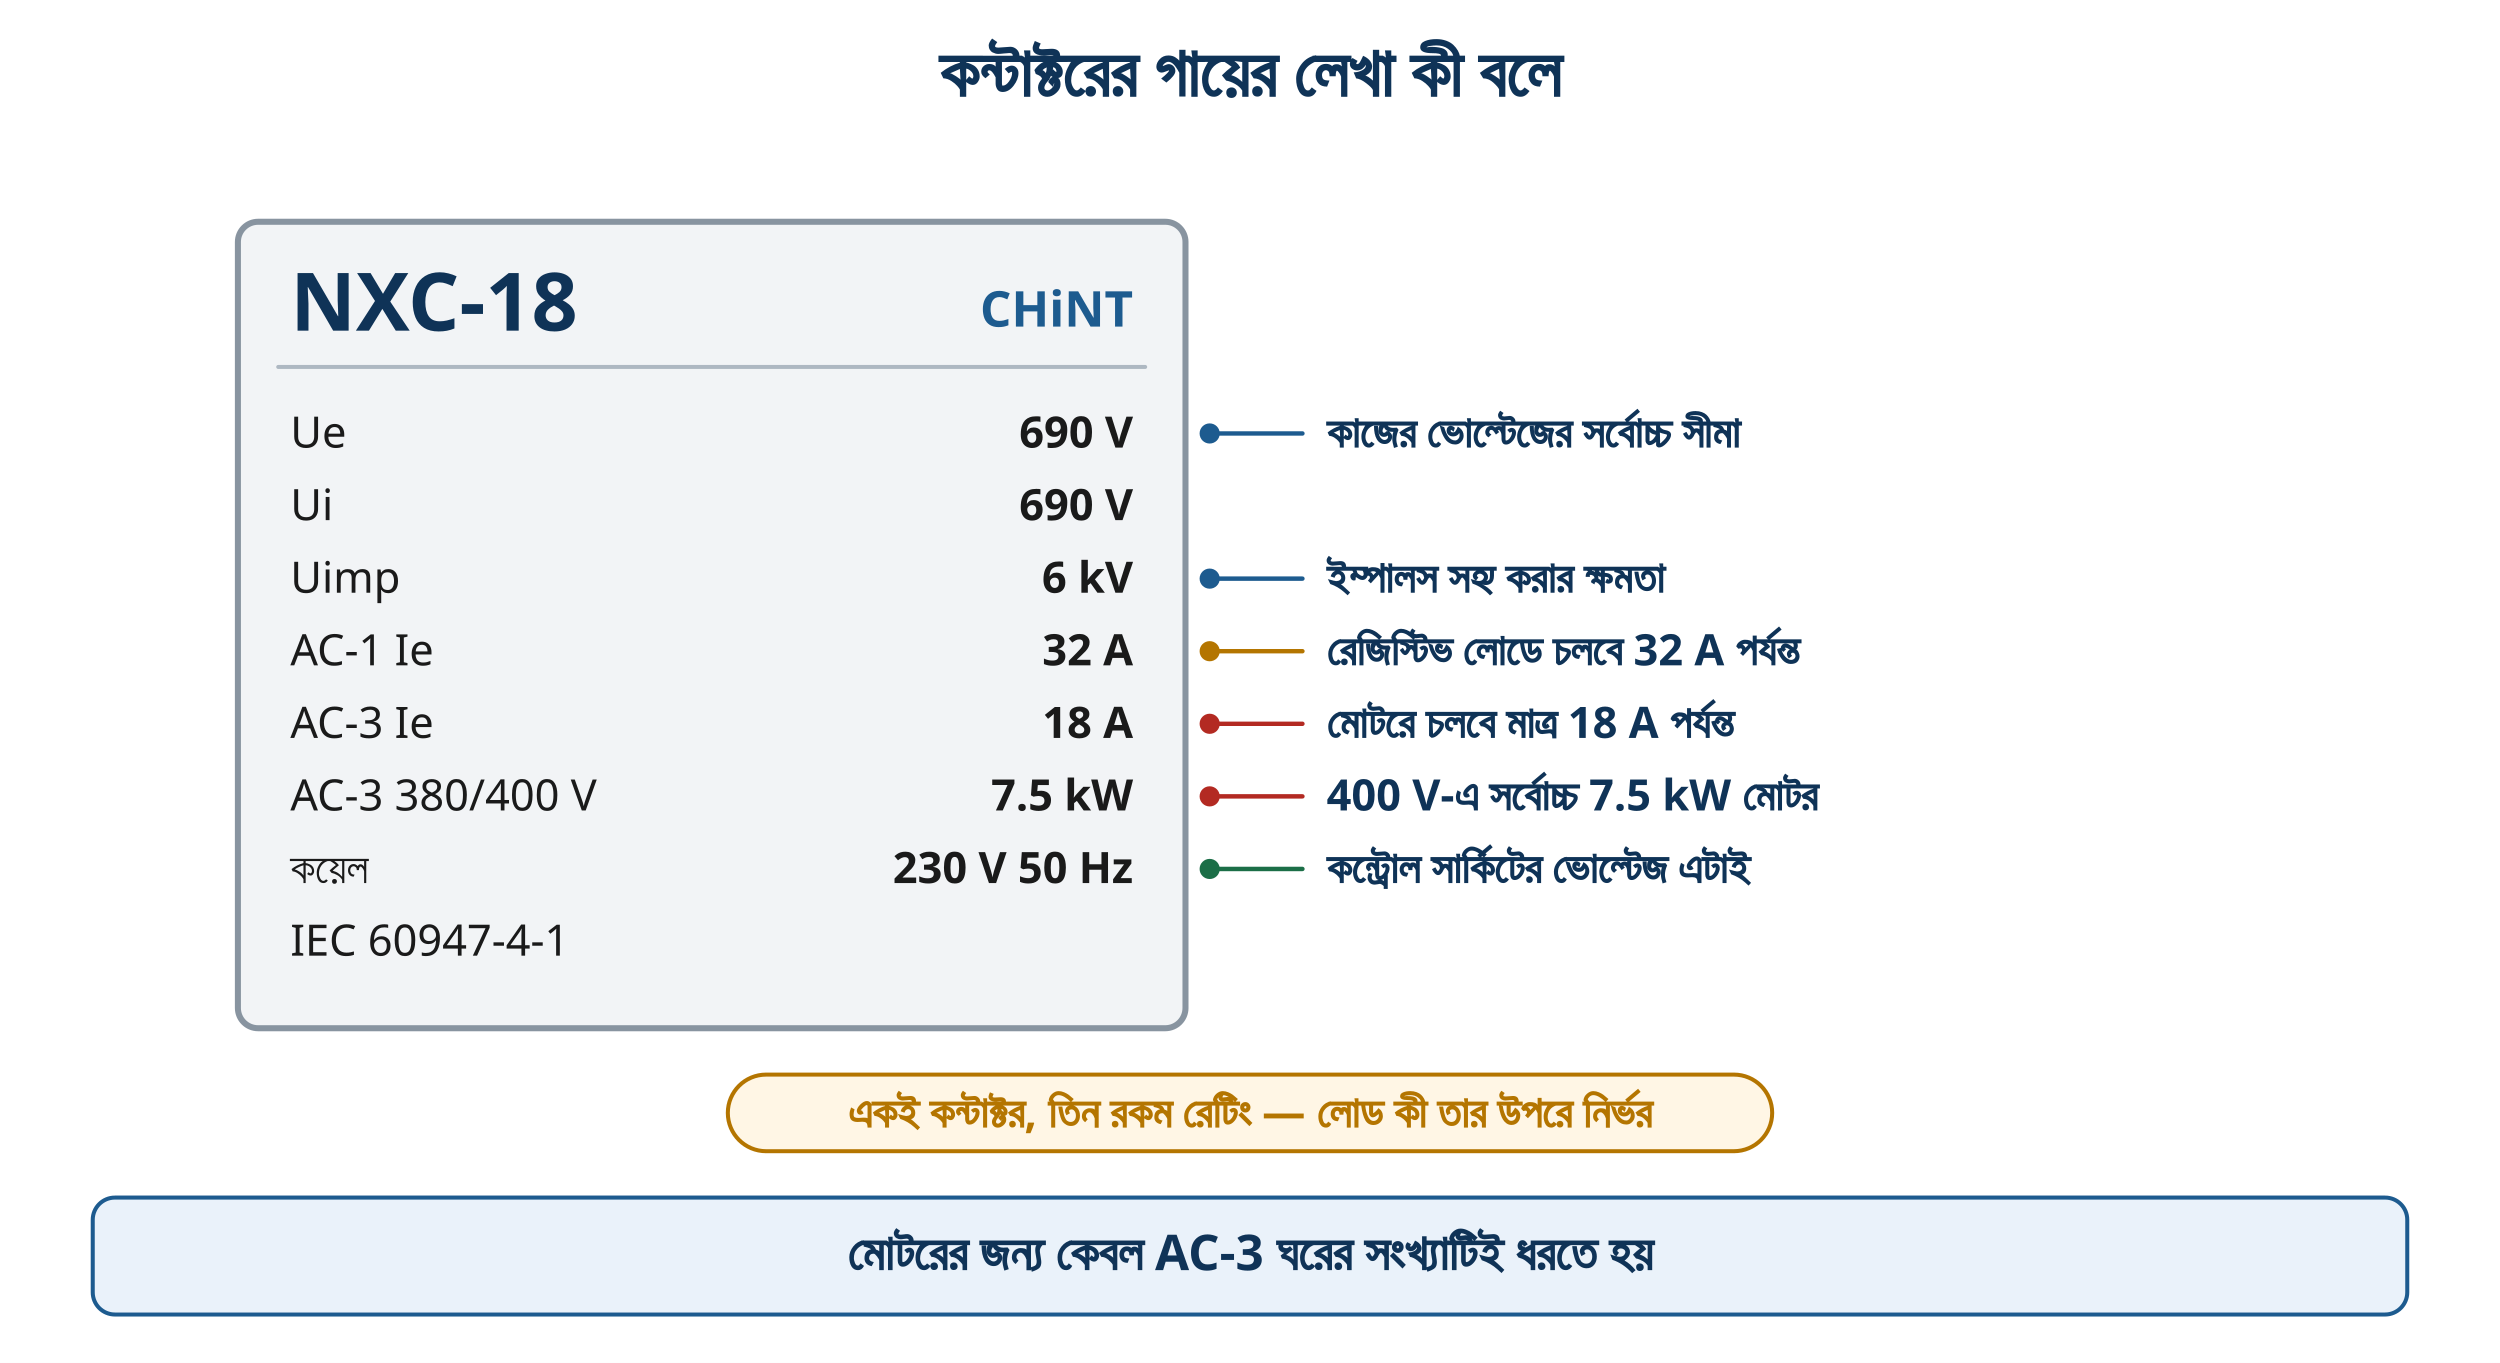
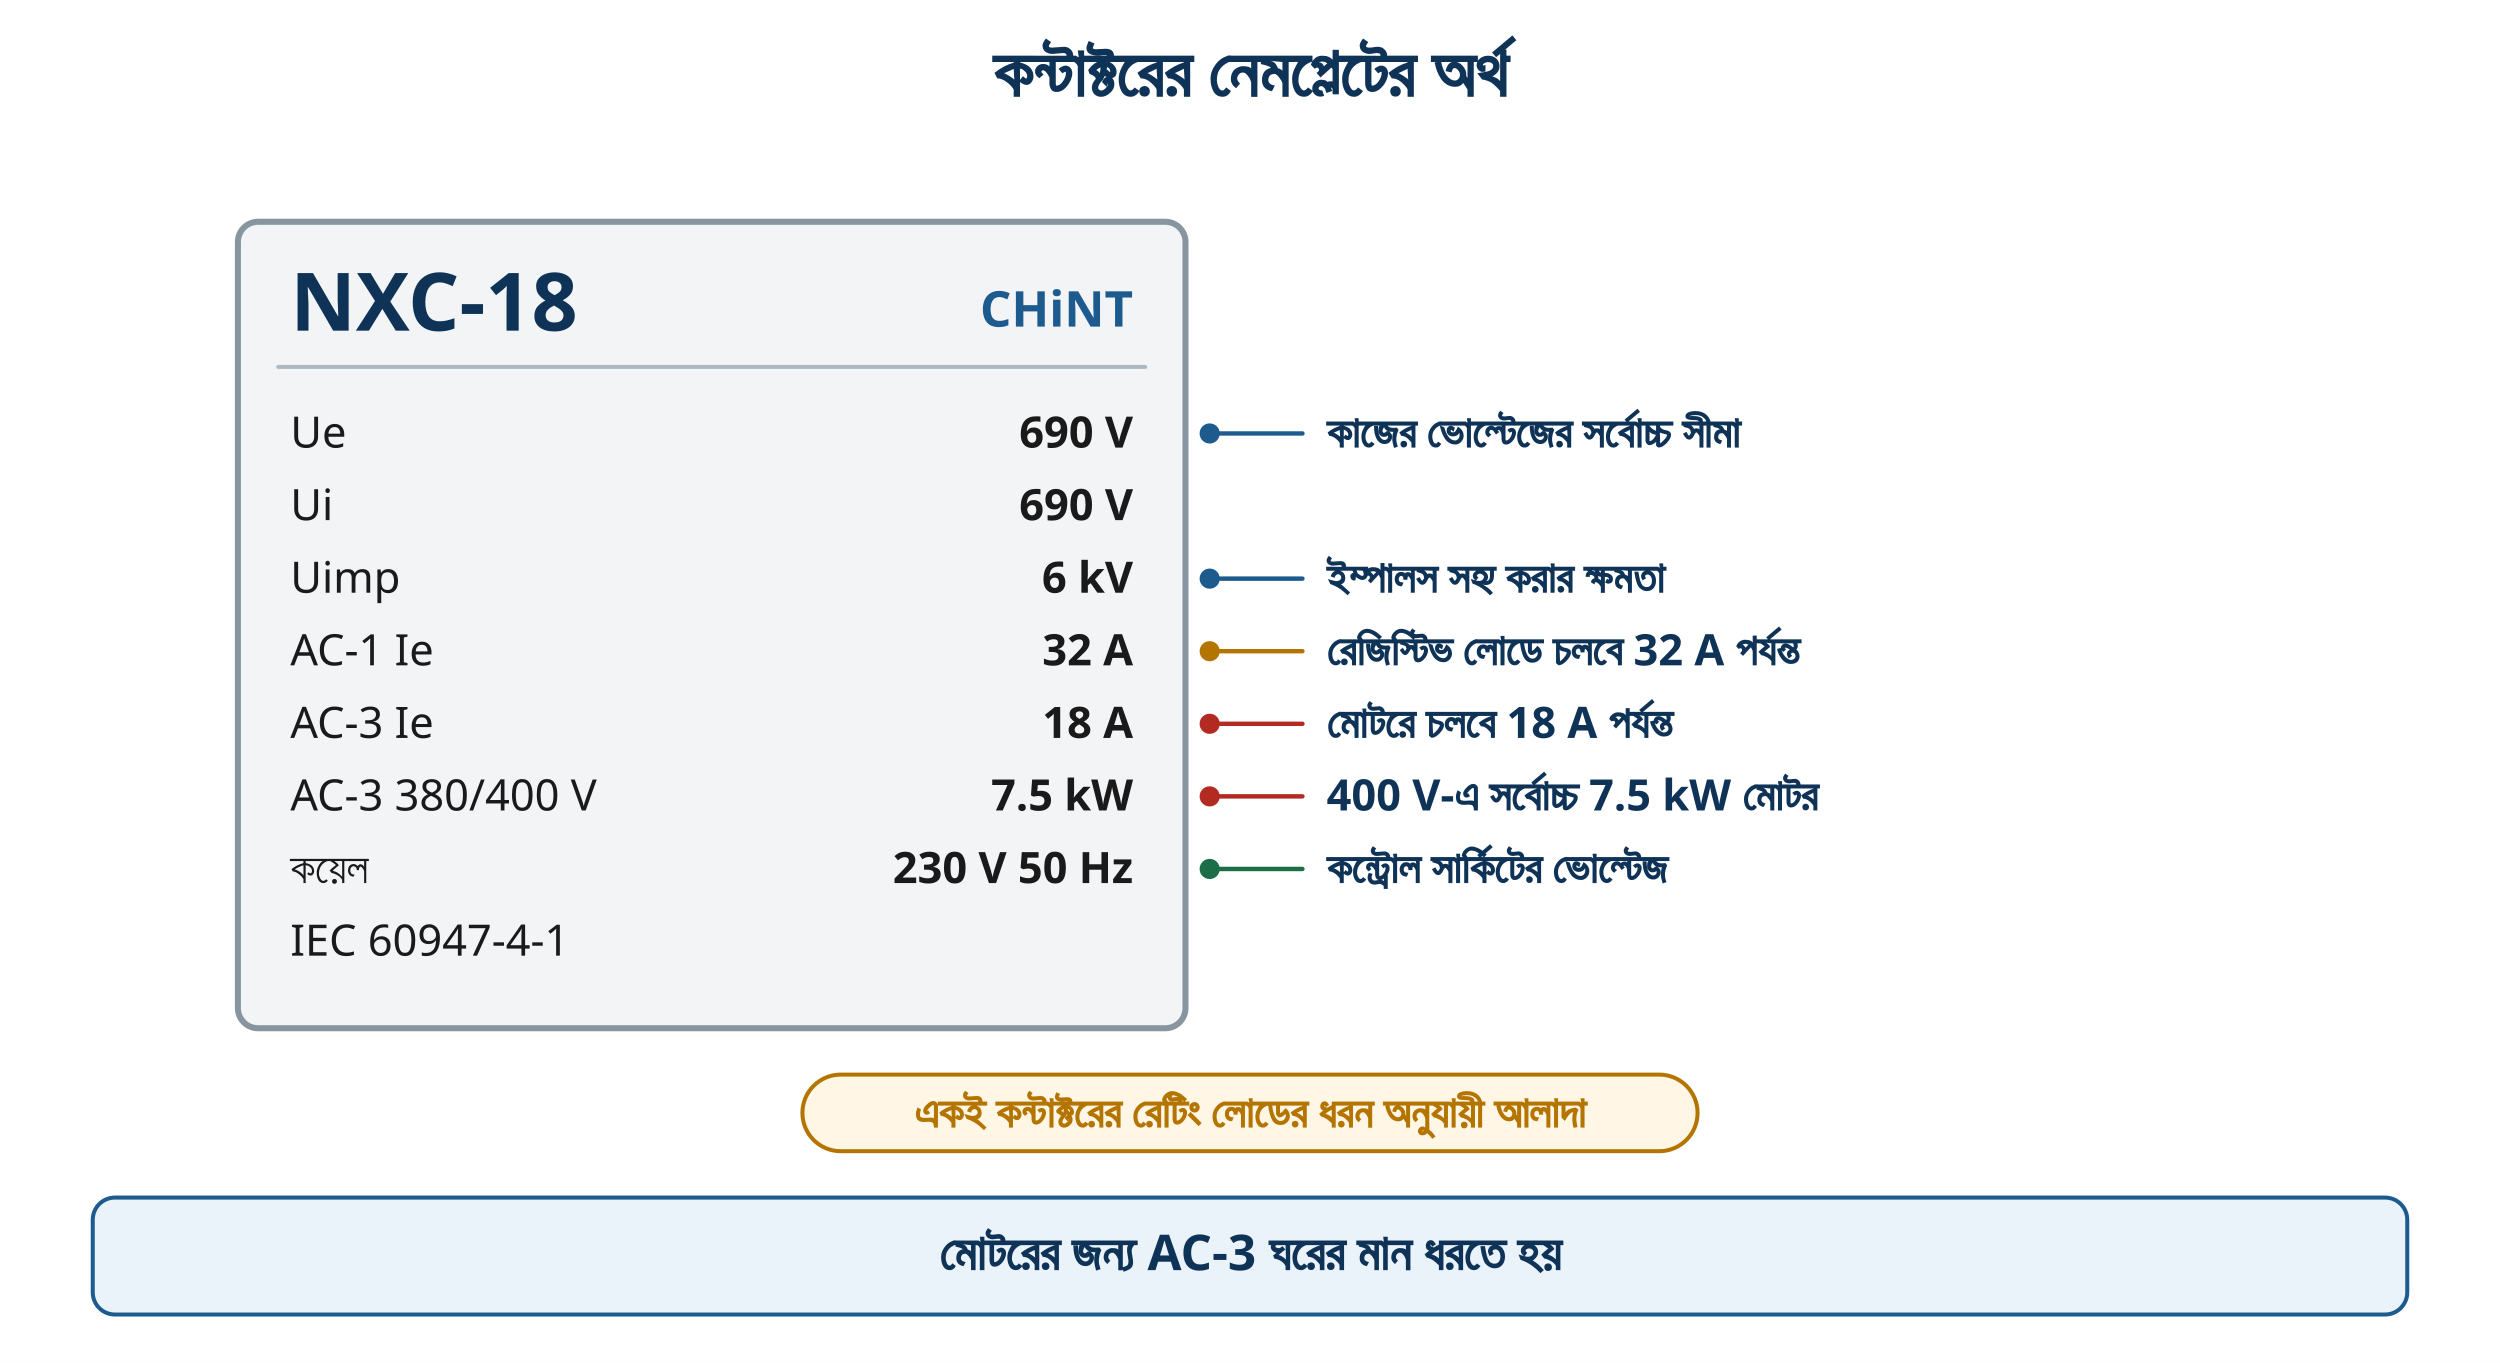
<svg xmlns="http://www.w3.org/2000/svg" width="1240" height="676" viewBox="0 0 1240 676">
  <rect width="1240" height="676" fill="#FFFFFF" />
-   <text x="620.0" y="48.0" font-family="Kalpurush" font-size="34" font-weight="700" fill="#0F3357" text-anchor="middle">কন্টাক্টরের গায়ের লেখা কী বলে</text>
+   <text x="620.0" y="48.0" font-family="Kalpurush" font-size="34" font-weight="700" fill="#0F3357" text-anchor="middle">কন্টাক্টরের নেমপ্লেটের অর্থ</text>
  <rect x="118.0" y="110.0" width="470.0" height="400.0" rx="10" fill="#F2F4F6" stroke="#8894A0" stroke-width="3" />
  <text x="144.0" y="164.0" font-family="Kalpurush" font-size="40" font-weight="700" fill="#0F3357" text-anchor="start">NXC-18</text>
  <text x="562.0" y="162.0" font-family="Kalpurush" font-size="24.5" font-weight="700" fill="#1D5B8F" text-anchor="end">CHiNT</text>
  <line x1="138.0" y1="182.0" x2="568.0" y2="182.0" stroke="#AEB8C2" stroke-width="2" stroke-linecap="round" />
  <text x="144.0" y="222.0" font-family="Kalpurush" font-size="21.5" font-weight="400" fill="#1A1A1A" text-anchor="start">Ue</text>
  <text x="562.0" y="222.0" font-family="Kalpurush" font-size="21.5" font-weight="700" fill="#1A1A1A" text-anchor="end">690 V</text>
  <text x="144.0" y="258.0" font-family="Kalpurush" font-size="21.5" font-weight="400" fill="#1A1A1A" text-anchor="start">Ui</text>
  <text x="562.0" y="258.0" font-family="Kalpurush" font-size="21.5" font-weight="700" fill="#1A1A1A" text-anchor="end">690 V</text>
  <text x="144.0" y="294.0" font-family="Kalpurush" font-size="21.5" font-weight="400" fill="#1A1A1A" text-anchor="start">Uimp</text>
  <text x="562.0" y="294.0" font-family="Kalpurush" font-size="21.5" font-weight="700" fill="#1A1A1A" text-anchor="end">6 kV</text>
  <text x="144.0" y="330.0" font-family="Kalpurush" font-size="21.5" font-weight="400" fill="#1A1A1A" text-anchor="start">AC-1  Ie</text>
  <text x="562.0" y="330.0" font-family="Kalpurush" font-size="21.5" font-weight="700" fill="#1A1A1A" text-anchor="end">32 A</text>
  <text x="144.0" y="366.0" font-family="Kalpurush" font-size="21.5" font-weight="400" fill="#1A1A1A" text-anchor="start">AC-3  Ie</text>
  <text x="562.0" y="366.0" font-family="Kalpurush" font-size="21.5" font-weight="700" fill="#1A1A1A" text-anchor="end">18 A</text>
  <text x="144.0" y="402.0" font-family="Kalpurush" font-size="21.5" font-weight="400" fill="#1A1A1A" text-anchor="start">AC-3  380/400 V</text>
  <text x="562.0" y="402.0" font-family="Kalpurush" font-size="21.5" font-weight="700" fill="#1A1A1A" text-anchor="end">7.5 kW</text>
  <text x="144.0" y="438.0" font-family="Kalpurush" font-size="21.5" font-weight="400" fill="#1A1A1A" text-anchor="start">কয়েল</text>
  <text x="562.0" y="438.0" font-family="Kalpurush" font-size="21.5" font-weight="700" fill="#1A1A1A" text-anchor="end">230 V  50 Hz</text>
  <text x="144.0" y="474.0" font-family="Kalpurush" font-size="21.5" font-weight="400" fill="#1A1A1A" text-anchor="start">IEC 60947-4-1</text>
  <text x="562.0" y="474.0" font-family="Kalpurush" font-size="21.5" font-weight="700" fill="#1A1A1A" text-anchor="end" />
  <path d="M 600 215 L 646 215" fill="none" stroke="#1D5B8F" stroke-width="2.2" stroke-linecap="round" stroke-linejoin="round" />
  <circle cx="600.0" cy="215.0" r="5.0" fill="#1D5B8F" stroke="none" stroke-width="2" />
  <text x="658.0" y="222.0" font-family="Kalpurush" font-size="21.5" font-weight="700" fill="#0F3357" text-anchor="start">কাজের ভোল্টেজের সর্বোচ্চ সীমা</text>
  <path d="M 600 287 L 646 287" fill="none" stroke="#1D5B8F" stroke-width="2.2" stroke-linecap="round" stroke-linejoin="round" />
  <circle cx="600.0" cy="287.0" r="5.0" fill="#1D5B8F" stroke="none" stroke-width="2" />
  <text x="658.0" y="294.0" font-family="Kalpurush" font-size="21.5" font-weight="700" fill="#0F3357" text-anchor="start">ইম্পালস সহ্য করার ক্ষমতা</text>
  <path d="M 600 323 L 646 323" fill="none" stroke="#B47500" stroke-width="2.2" stroke-linecap="round" stroke-linejoin="round" />
  <circle cx="600.0" cy="323.0" r="5.0" fill="#B47500" stroke="none" stroke-width="2" />
  <text x="658.0" y="330.0" font-family="Kalpurush" font-size="21.5" font-weight="700" fill="#0F3357" text-anchor="start">রেজিস্টিভ লোডে চলবে 32 A পর্যন্ত</text>
  <path d="M 600 359 L 646 359" fill="none" stroke="#B32A22" stroke-width="2.2" stroke-linecap="round" stroke-linejoin="round" />
  <circle cx="600.0" cy="359.0" r="5.0" fill="#B32A22" stroke="none" stroke-width="2" />
-   <text x="658.0" y="366.0" font-family="Kalpurush" font-size="21.5" font-weight="700" fill="#0F3357" text-anchor="start">মোটরে চলবে মাত্র 18 A পর্যন্ত</text>
+   <text x="658.0" y="366.0" font-family="Kalpurush" font-size="21.5" font-weight="700" fill="#0F3357" text-anchor="start">মোটরে চলবে 18 A পর্যন্ত</text>
  <path d="M 600 395 L 646 395" fill="none" stroke="#B32A22" stroke-width="2.2" stroke-linecap="round" stroke-linejoin="round" />
  <circle cx="600.0" cy="395.0" r="5.0" fill="#B32A22" stroke="none" stroke-width="2" />
  <text x="658.0" y="402.0" font-family="Kalpurush" font-size="21.5" font-weight="700" fill="#0F3357" text-anchor="start">400 V-এ সর্বোচ্চ 7.5 kW মোটর</text>
  <path d="M 600 431 L 646 431" fill="none" stroke="#1B6E47" stroke-width="2.2" stroke-linecap="round" stroke-linejoin="round" />
  <circle cx="600.0" cy="431.0" r="5.0" fill="#1B6E47" stroke="none" stroke-width="2" />
-   <text x="658.0" y="438.0" font-family="Kalpurush" font-size="21.5" font-weight="700" fill="#0F3357" text-anchor="start">কন্ট্রোল সার্কিটের ভোল্টেজ এটাই</text>
-   <rect x="361.0" y="533.0" width="518.0" height="38.0" rx="19" fill="#FFF6E5" stroke="#B47500" stroke-width="2" />
-   <text x="620.0" y="559.3" font-family="Kalpurush" font-size="21.5" font-weight="700" fill="#B47500" text-anchor="middle">একই কন্টাক্টর, তিন রকম রেটিং — লোড কী তার উপরে নির্ভর</text>
+   <text x="658.0" y="438.0" font-family="Kalpurush" font-size="21.5" font-weight="700" fill="#0F3357" text-anchor="start">কন্ট্রোল সার্কিটের ভোল্টেজ</text>
+   <rect x="398.0" y="533.0" width="444.0" height="38.0" rx="19" fill="#FFF6E5" stroke="#B47500" stroke-width="2" />
+   <text x="620.0" y="559.3" font-family="Kalpurush" font-size="21.5" font-weight="700" fill="#B47500" text-anchor="middle">একই কন্টাক্টরের রেটিং লোডের ধরন অনুযায়ী আলাদা</text>
  <rect x="46.0" y="594.0" width="1148.0" height="58.0" rx="11" fill="#EAF2FA" stroke="#1D5B8F" stroke-width="2" />
-   <text x="620.0" y="630.0" font-family="Kalpurush" font-size="24.5" font-weight="700" fill="#0F3357" text-anchor="middle">মোটরের জন্য কেবল AC-3 ঘরের সংখ্যাটিই ধরতে হয়</text>
+   <text x="620.0" y="630.0" font-family="Kalpurush" font-size="24.5" font-weight="700" fill="#0F3357" text-anchor="middle">মোটরের জন্য AC-3 ঘরের মান ধরতে হয়</text>
</svg>
